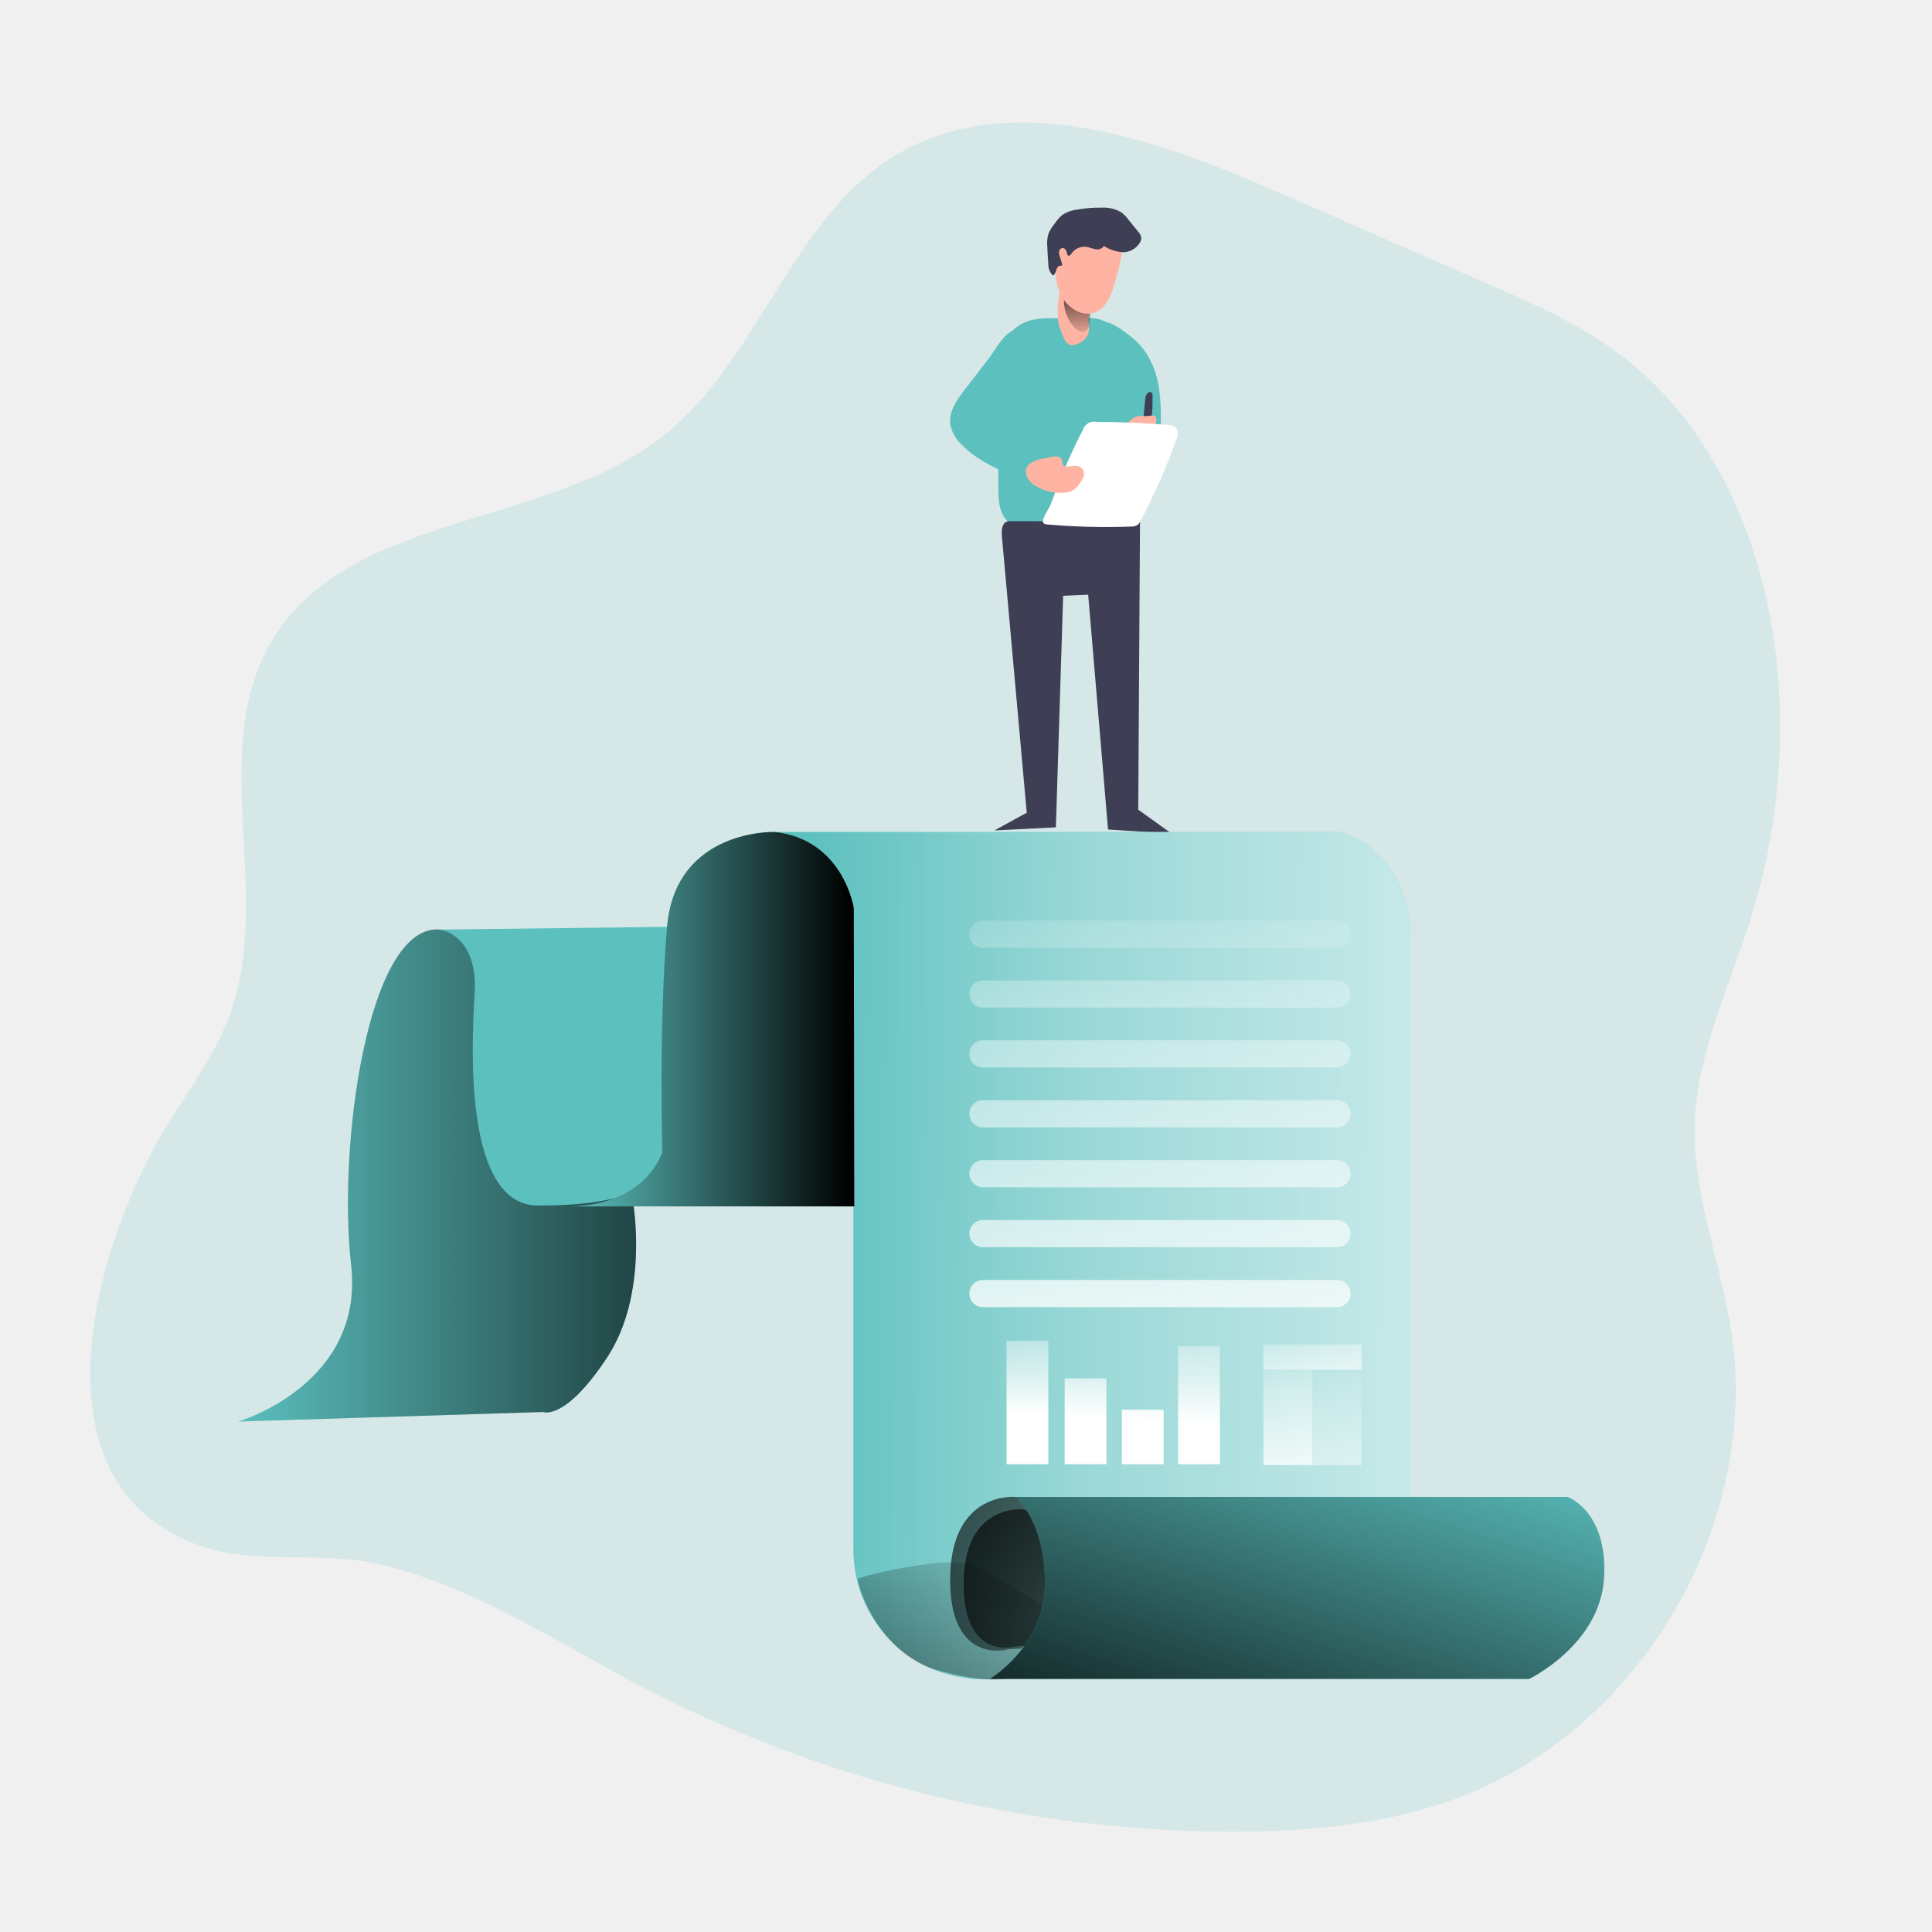
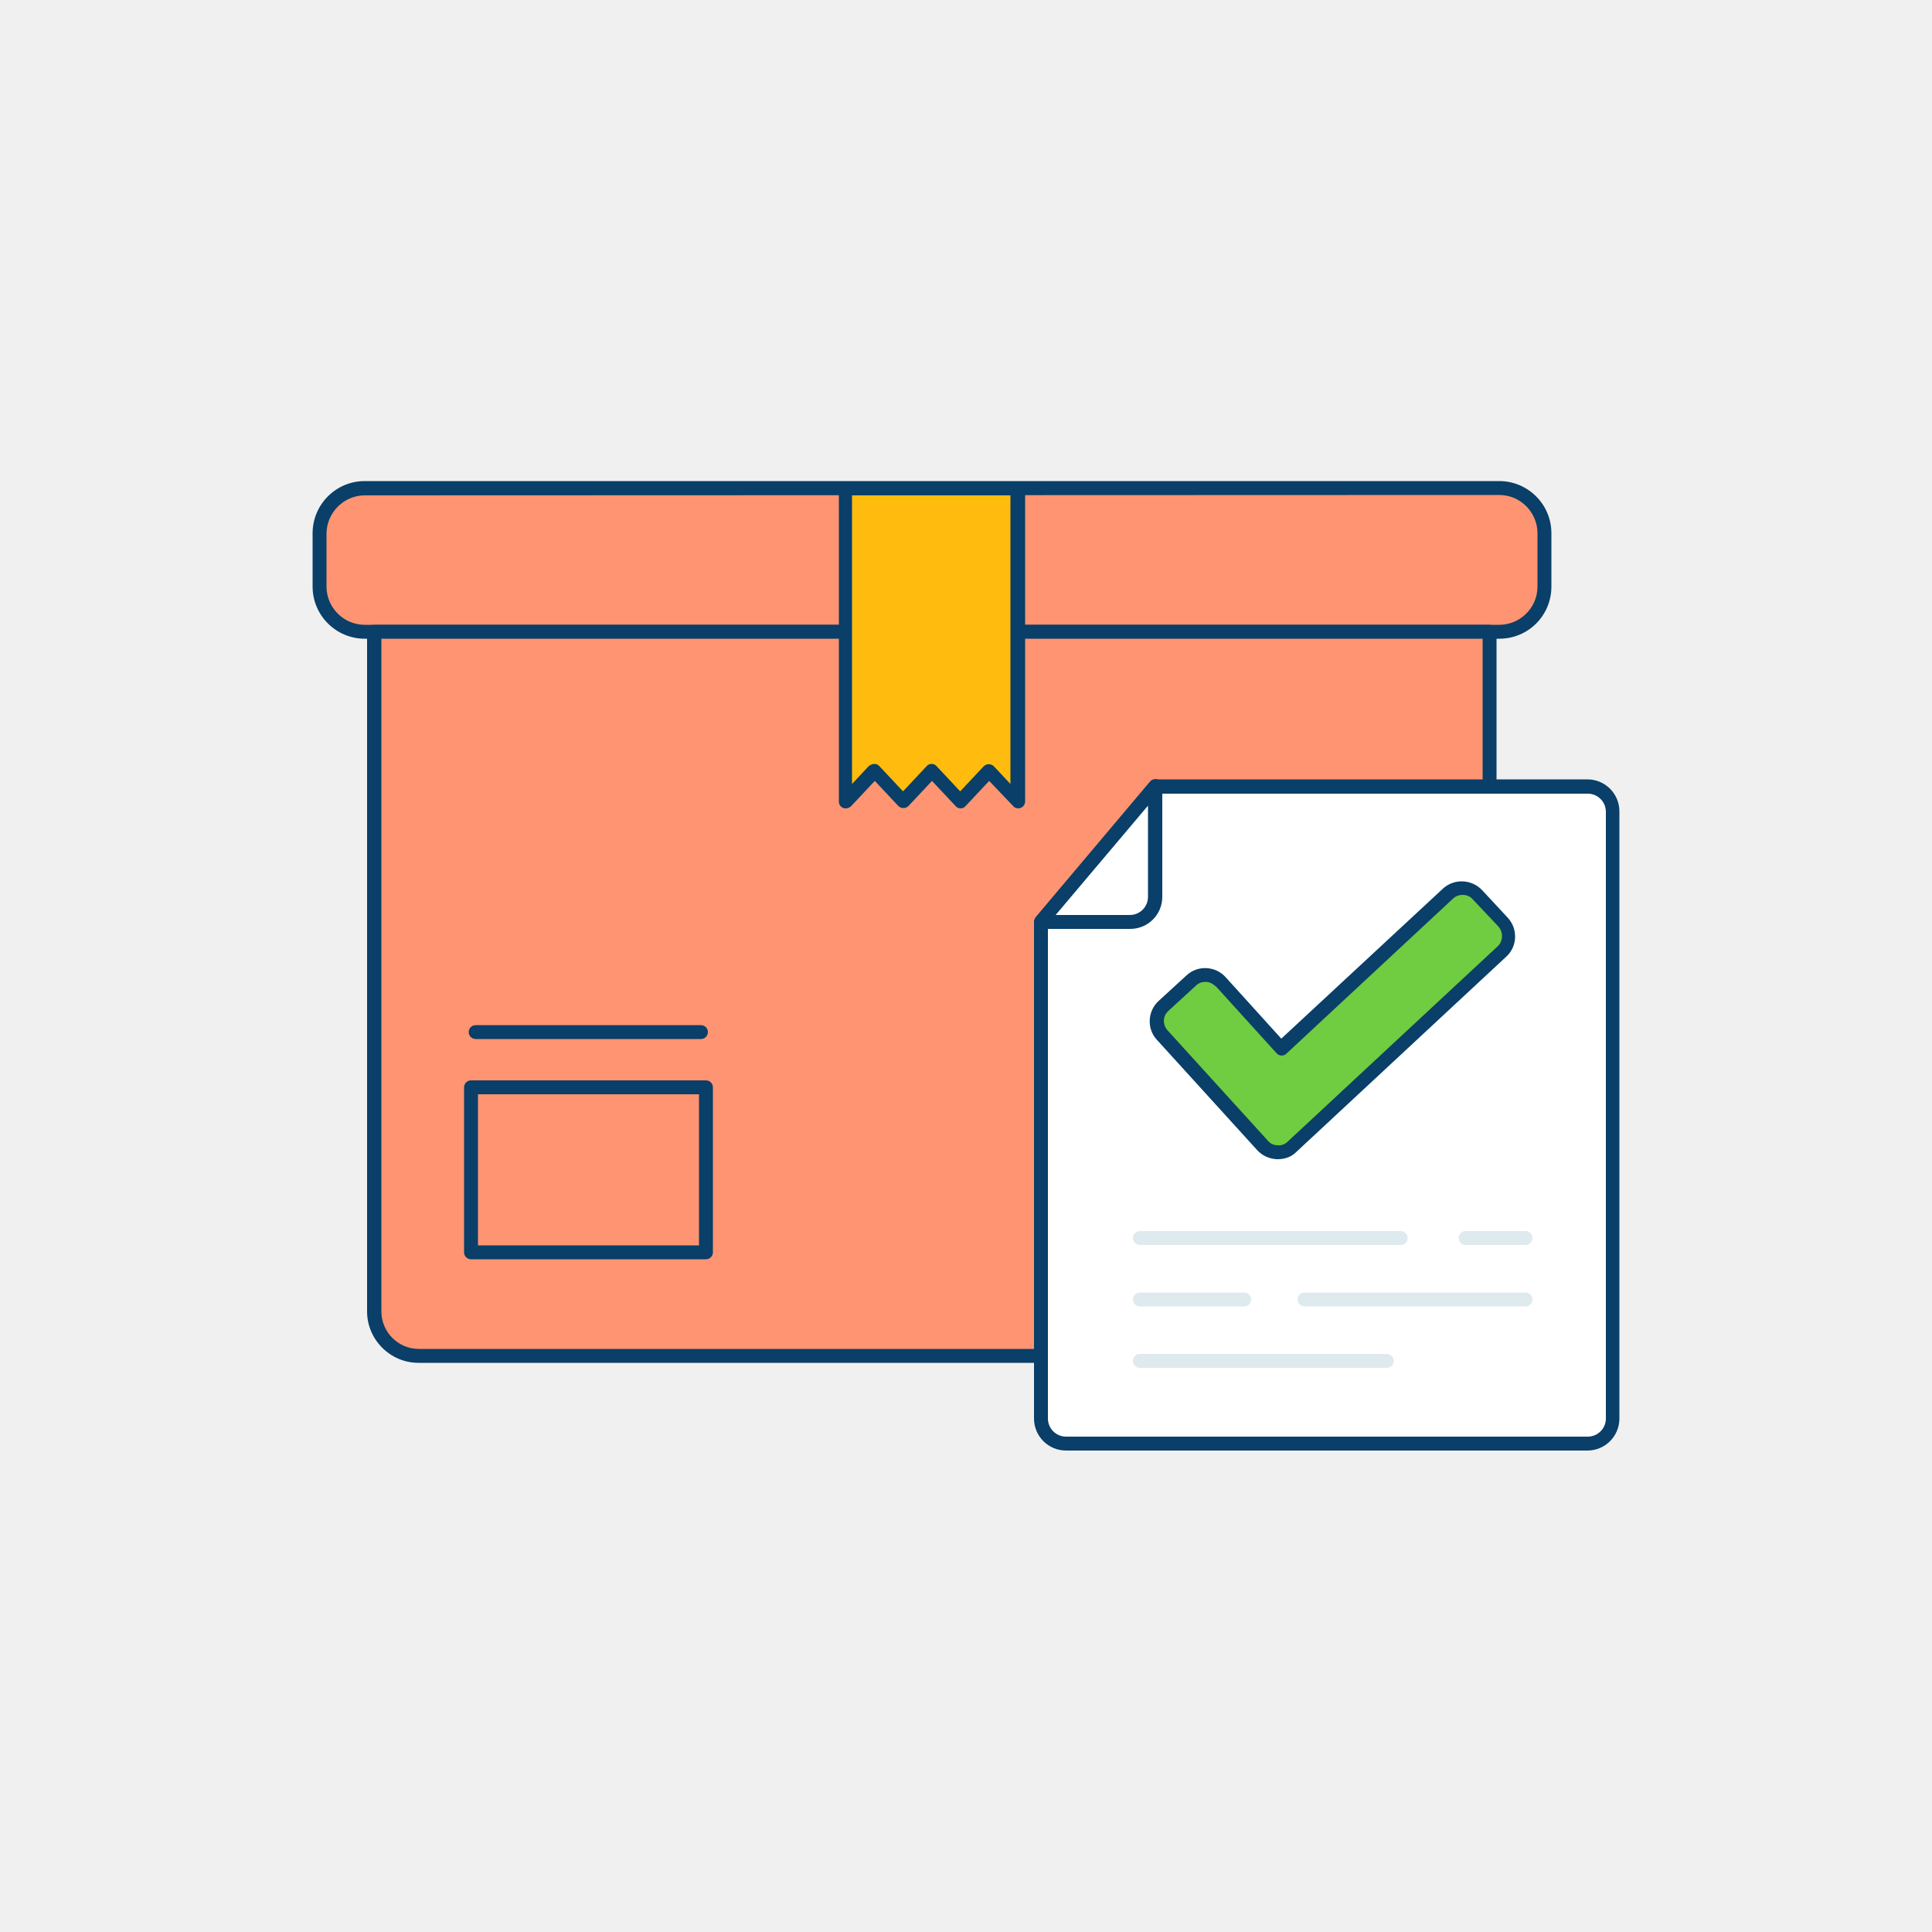
- <svg xmlns="http://www.w3.org/2000/svg" xmlns:xlink="http://www.w3.org/1999/xlink" id="_0110_report_analysis_1" viewBox="0 0 500 500" data-imageid="report-analysis-1-90" imageName="Report Analysis 1" class="illustrations_image" style="width: 151px;">
-   <defs>
-     <style>.cls-1_report-analysis-1-90{fill:url(#linear-gradient);}.cls-1_report-analysis-1-90,.cls-2_report-analysis-1-90,.cls-3_report-analysis-1-90,.cls-4_report-analysis-1-90,.cls-5_report-analysis-1-90,.cls-6_report-analysis-1-90,.cls-7_report-analysis-1-90,.cls-8_report-analysis-1-90,.cls-9_report-analysis-1-90,.cls-10_report-analysis-1-90,.cls-11_report-analysis-1-90,.cls-12_report-analysis-1-90,.cls-13_report-analysis-1-90,.cls-14_report-analysis-1-90,.cls-15_report-analysis-1-90,.cls-16_report-analysis-1-90,.cls-17_report-analysis-1-90,.cls-18_report-analysis-1-90,.cls-19_report-analysis-1-90,.cls-20_report-analysis-1-90,.cls-21_report-analysis-1-90,.cls-22_report-analysis-1-90,.cls-23_report-analysis-1-90,.cls-24_report-analysis-1-90,.cls-25_report-analysis-1-90,.cls-26_report-analysis-1-90,.cls-27_report-analysis-1-90,.cls-28_report-analysis-1-90{stroke-width:0px;}.cls-2_report-analysis-1-90{isolation:isolate;opacity:.18;}.cls-2_report-analysis-1-90,.cls-28_report-analysis-1-90{fill:#68e1fd;}.cls-3_report-analysis-1-90{fill:url(#linear-gradient-11-report-analysis-1-90);}.cls-4_report-analysis-1-90{fill:url(#linear-gradient-12-report-analysis-1-90);}.cls-5_report-analysis-1-90{fill:url(#linear-gradient-13-report-analysis-1-90);}.cls-6_report-analysis-1-90{fill:url(#linear-gradient-10-report-analysis-1-90);}.cls-7_report-analysis-1-90{fill:url(#linear-gradient-17-report-analysis-1-90);}.cls-8_report-analysis-1-90{fill:url(#linear-gradient-16-report-analysis-1-90);}.cls-9_report-analysis-1-90{fill:url(#linear-gradient-19-report-analysis-1-90);}.cls-10_report-analysis-1-90{fill:url(#linear-gradient-15-report-analysis-1-90);}.cls-11_report-analysis-1-90{fill:url(#linear-gradient-23-report-analysis-1-90);}.cls-12_report-analysis-1-90{fill:url(#linear-gradient-21-report-analysis-1-90);}.cls-13_report-analysis-1-90{fill:url(#linear-gradient-18-report-analysis-1-90);}.cls-14_report-analysis-1-90{fill:url(#linear-gradient-14-report-analysis-1-90);}.cls-15_report-analysis-1-90{fill:url(#linear-gradient-22-report-analysis-1-90);}.cls-16_report-analysis-1-90{fill:url(#linear-gradient-20-report-analysis-1-90);}.cls-17_report-analysis-1-90{fill:url(#linear-gradient-4-report-analysis-1-90);}.cls-18_report-analysis-1-90{fill:url(#linear-gradient-2-report-analysis-1-90);}.cls-19_report-analysis-1-90{fill:url(#linear-gradient-3-report-analysis-1-90);}.cls-20_report-analysis-1-90{fill:url(#linear-gradient-8-report-analysis-1-90);}.cls-21_report-analysis-1-90{fill:url(#linear-gradient-9-report-analysis-1-90);}.cls-22_report-analysis-1-90{fill:url(#linear-gradient-7-report-analysis-1-90);}.cls-23_report-analysis-1-90{fill:url(#linear-gradient-5-report-analysis-1-90);}.cls-24_report-analysis-1-90{fill:url(#linear-gradient-6-report-analysis-1-90);}.cls-25_report-analysis-1-90{fill:#3e3e54;}.cls-26_report-analysis-1-90{fill:#fff;}.cls-27_report-analysis-1-90{fill:#ffb4a3;}</style>
-     <linearGradient id="linear-gradient-report-analysis-1-90" x1="789.08" y1="1667.75" x2="760.34" y2="1659.77" gradientTransform="translate(-518.31 1782.05) scale(1 -1)" gradientUnits="userSpaceOnUse">
-       <stop offset="0" stop-color="#000" stop-opacity="0" />
-       <stop offset=".99" stop-color="#000" />
-     </linearGradient>
-     <linearGradient id="linear-gradient-2-report-analysis-1-90" x1="797.51" y1="1693.77" x2="796.57" y2="1713.42" xlink:href="#linear-gradient-report-analysis-1-90" />
-     <linearGradient id="linear-gradient-3-report-analysis-1-90" x1="579.93" y1="1477.84" x2="742.75" y2="1477.84" xlink:href="#linear-gradient-report-analysis-1-90" />
-     <linearGradient id="linear-gradient-4-report-analysis-1-90" x1="718.81" y1="1458.37" x2="973.94" y2="1455.14" gradientTransform="translate(-518.31 1782.05) scale(1 -1)" gradientUnits="userSpaceOnUse">
-       <stop offset=".02" stop-color="#fff" stop-opacity="0" />
-       <stop offset=".32" stop-color="#fff" stop-opacity=".39" />
-       <stop offset=".68" stop-color="#fff" stop-opacity=".68" />
-       <stop offset="1" stop-color="#fff" />
-     </linearGradient>
-     <linearGradient id="linear-gradient-5-report-analysis-1-90" x1="777.39" y1="1391.06" x2="725" y2="1277.39" xlink:href="#linear-gradient-report-analysis-1-90" />
-     <linearGradient id="linear-gradient-6-report-analysis-1-90" x1="863.06" y1="1307.39" x2="701.59" y2="1434.95" xlink:href="#linear-gradient-report-analysis-1-90" />
-     <linearGradient id="linear-gradient-7-report-analysis-1-90" x1="856.64" y1="1312.94" x2="711.34" y2="1427.71" xlink:href="#linear-gradient-report-analysis-1-90" />
-     <linearGradient id="linear-gradient-8-report-analysis-1-90" x1="870.84" y1="1423.7" x2="828.86" y2="1296.94" xlink:href="#linear-gradient-report-analysis-1-90" />
-     <linearGradient id="linear-gradient-9-report-analysis-1-90" x1="666.23" y1="1518.28" x2="739.29" y2="1518.28" xlink:href="#linear-gradient-report-analysis-1-90" />
-     <linearGradient id="linear-gradient-10-report-analysis-1-90" x1="773.42" y1="1566.04" x2="758.34" y2="1408.32" gradientTransform="translate(-471 1784.53) scale(1 -1)" xlink:href="#linear-gradient-4-report-analysis-1-90" />
-     <linearGradient id="linear-gradient-11-report-analysis-1-90" x1="774.89" y1="1565.89" x2="759.81" y2="1408.19" gradientTransform="translate(-471 1784.53) scale(1 -1)" xlink:href="#linear-gradient-4-report-analysis-1-90" />
-     <linearGradient id="linear-gradient-12-report-analysis-1-90" x1="776.36" y1="1565.76" x2="761.28" y2="1408.04" gradientTransform="translate(-471 1784.53) scale(1 -1)" xlink:href="#linear-gradient-4-report-analysis-1-90" />
-     <linearGradient id="linear-gradient-13-report-analysis-1-90" x1="777.83" y1="1565.61" x2="762.75" y2="1407.91" gradientTransform="translate(-471 1784.53) scale(1 -1)" xlink:href="#linear-gradient-4-report-analysis-1-90" />
-     <linearGradient id="linear-gradient-14-report-analysis-1-90" x1="779.29" y1="1565.47" x2="764.22" y2="1407.76" gradientTransform="translate(-471 1784.53) scale(1 -1)" xlink:href="#linear-gradient-4-report-analysis-1-90" />
-     <linearGradient id="linear-gradient-15-report-analysis-1-90" x1="780.76" y1="1565.33" x2="765.69" y2="1407.62" gradientTransform="translate(-471 1784.53) scale(1 -1)" xlink:href="#linear-gradient-4-report-analysis-1-90" />
-     <linearGradient id="linear-gradient-16-report-analysis-1-90" x1="782.22" y1="1565.19" x2="767.16" y2="1407.48" gradientTransform="translate(-471 1784.53) scale(1 -1)" xlink:href="#linear-gradient-4-report-analysis-1-90" />
-     <linearGradient id="linear-gradient-17-report-analysis-1-90" x1="738.51" y1="1447.95" x2="736.73" y2="1418.7" gradientTransform="translate(-471 1784.53) scale(1 -1)" xlink:href="#linear-gradient-4-report-analysis-1-90" />
-     <linearGradient id="linear-gradient-18-report-analysis-1-90" x1="753.81" y1="1447.01" x2="752.01" y2="1417.76" gradientTransform="translate(-471 1784.53) scale(1 -1)" xlink:href="#linear-gradient-4-report-analysis-1-90" />
-     <linearGradient id="linear-gradient-19-report-analysis-1-90" x1="782.79" y1="1445.22" x2="781.01" y2="1415.99" gradientTransform="translate(-471 1784.53) scale(1 -1)" xlink:href="#linear-gradient-4-report-analysis-1-90" />
-     <linearGradient id="linear-gradient-20-report-analysis-1-90" x1="768.8" y1="1446.09" x2="767" y2="1416.84" gradientTransform="translate(-471 1784.53) scale(1 -1)" xlink:href="#linear-gradient-4-report-analysis-1-90" />
-     <linearGradient id="linear-gradient-21-report-analysis-1-90" x1="804.15" y1="1437.37" x2="804.5" y2="1397.18" gradientTransform="translate(-471 1784.53) scale(1 -1)" xlink:href="#linear-gradient-4-report-analysis-1-90" />
-     <linearGradient id="linear-gradient-22-report-analysis-1-90" x1="816.98" y1="1432.74" x2="817.16" y2="1363.66" gradientTransform="translate(-471 1784.53) scale(1 -1)" xlink:href="#linear-gradient-4-report-analysis-1-90" />
-     <linearGradient id="linear-gradient-23-report-analysis-1-90" x1="810" y1="1442.33" x2="811.61" y2="1420.62" gradientTransform="translate(-471 1784.53) scale(1 -1)" xlink:href="#linear-gradient-4-report-analysis-1-90" />
-   </defs>
-   <path id="background_report-analysis-1-90" class="cls-2_report-analysis-1-90 targetColor" d="M167.15,437.09c46.9,24.16,98.87,36.83,151.63,36.95,19.66,0,39.61-1.77,58.06-8.56,47.59-17.57,78.99-71.04,71.18-121.17-2.76-17.78-9.87-35.02-9.42-53.01.48-18.93,9.23-36.49,14.8-54.57,6.23-20.32,8.49-41.64,6.66-62.82-2.75-31.67-15.9-63.81-41.5-82.7-10.28-7.61-22.12-12.78-33.85-17.89l-53.91-23.58c-31.79-13.87-69.81-27.44-99.38-9.32-26.79,16.42-34.91,52.58-59.48,72.14-30.5,24.33-81.71,19.8-101.63,53.33-16.61,27.98.17,65.1-10.53,95.82-3.57,10.23-10,19.15-15.81,28.3-18.76,29.68-38.57,94.3,8.45,110.26,13.95,4.73,30.57,1.15,45.05,4.4,25.17,5.65,47.07,20.74,69.67,32.4Z" style="fill: rgb(91, 192, 190);" />
-   <g id="character_report-analysis-1-90">
-     <path class="cls-28_report-analysis-1-90 targetColor" d="M266.77,82.89c-5,1.22-8.25,6.31-9.21,11.37-.95,5.06-.11,10.26.33,15.4.46,5.51.44,11.01.48,16.59,0,2.45.06,5.07,1.3,7.23,1.57,2.71,4.68,4.13,7.73,4.89,5.03,1.22,10.26,1,15.42.78,2.02-.09,4.19-.23,5.71-1.55,1.09-1.09,1.83-2.47,2.12-3.99.88-3.87,1.34-7.83,1.36-11.8l.88-19.36c.32-6.9.07-16.06-7.34-19.44-2.12-.97-4.44-.65-6.69-.56-3.88.15-8.22-.55-12.08.44Z" style="fill: rgb(91, 192, 190);" />
-     <path class="cls-1_report-analysis-1-90" d="M266.16,128.85c-1.53,1.22,0,5.43,2.45,6.11,1.49.4-7.34.57-8.27-.67-1.04-1.48-1.69-3.19-1.88-4.99-.22-5.47.38-11.01.16-16.53-.23-2.41-.05-4.85.53-7.2,1.09-3.58,3.93-6.35,5.45-9.78,1.68,1.99,1.46,4.89,1.3,7.51-.23,3.91-.09,7.83.43,11.71.1,1.19.39,2.35.87,3.45,1.53,3.14,6.11,3.93,7.04,7.34,1.17,4.38-5.55,3.83-8.07,3.06Z" />
-     <path class="cls-27_report-analysis-1-90" d="M274.19,84.67l.93,2.34c.39.98.94,2.08,1.97,2.3.53.06,1.07-.03,1.57-.24,1.19-.36,2.19-1.16,2.81-2.24.3-.78.42-1.61.34-2.45-.1-2.96-.4-13.93-4.74-13.38-3.48.48-3.86,11.2-2.87,13.67Z" />
-     <path class="cls-18_report-analysis-1-90" d="M278.01,84.72c.72.78,1.83,1.48,2.79,1.01s1.12-1.52,1.22-2.45.16-1.86.17-2.79c.12-.94-.44-1.83-1.33-2.14-1.06-.67-5.45-3.51-5.54-.56.03,2.56.98,5.02,2.69,6.92Z" />
-     <path class="cls-27_report-analysis-1-90" d="M290.65,64.14c-.58,3.4-1.4,6.75-2.45,10.04-.4,1.44-1,2.82-1.77,4.1-.79,1.28-2,2.25-3.42,2.73-1.92.44-3.94-.01-5.49-1.22-1.44-1.02-2.57-2.42-3.28-4.04-.52-1.28-.84-2.63-.94-4.01-.42-3.62.22-7.28,1.83-10.54.53-1.08,1.27-2.04,2.19-2.82,1.83-1.35,4.14-1.86,6.36-1.41,2.2.45,4.3,1.28,6.21,2.45,1.71.98,1.04,3.13.76,4.73Z" />
-     <path class="cls-25_report-analysis-1-90" d="M290.34,55.05c.62.51,1.18,1.1,1.66,1.75l2.57,3.18c.4.4.67.91.78,1.47.02.49-.11.97-.38,1.38-.87,1.42-2.37,2.33-4.02,2.45-1.87-.05-3.68-.61-5.26-1.61-.49.69-1.35,1.02-2.18.82-.82-.13-1.58-.51-2.45-.62-1.47-.15-2.9.51-3.74,1.72-.23.34-.64.78-.95.51-.12-.11-.19-.26-.2-.43-.13-.68-.49-1.53-1.22-1.49-.46.07-.82.44-.87.9-.03.45.04.9.2,1.32l.6,1.94c.02.08.02.16,0,.23,0,.21-.35.2-.57.22-.49,0-.79.55-.94,1.01-.09.49-.29.95-.59,1.35-.05.06-.12.09-.2.11-.08,0-.16-.04-.22-.1-.72-.75-1.1-1.76-1.05-2.8-.12-1.49-.21-3-.27-4.5-.13-1.18,0-2.38.35-3.51.39-.88.91-1.7,1.53-2.45.55-.83,1.21-1.58,1.96-2.23,1.17-.8,2.52-1.29,3.94-1.43,2.06-.37,4.15-.54,6.25-.5,1.85-.12,3.69.33,5.27,1.3Z" />
-     <path class="cls-28_report-analysis-1-90 targetColor" d="M298.96,96.26c1.58,4.89,1.53,10.19,1.44,15.36.01,1.91-.12,3.81-.42,5.7-.24,1.59-.86,3.1-1.8,4.41-.95,1.32-2.42,2.17-4.04,2.34-.66.05-1.32-.09-1.9-.4-1.48-.87-1.7-2.87-1.76-4.59l-.71-20.13c-.11-3.07-5.72-11.64-5.18-14.67.59-3.29,7.96,2.52,9.72,4.26,2.14,2.17,3.73,4.82,4.63,7.73Z" style="fill: rgb(91, 192, 190);" />
-     <path class="cls-25_report-analysis-1-90" d="M298.3,102.73c0-.45,0-1.01-.4-1.22-.26-.1-.55-.07-.77.1-.51.47-.78,1.14-.75,1.83-.13,1.46-.28,2.91-.42,4.37-.07.86-.57,2.37.73,2.15,1.9-.32,1.5-5.81,1.6-7.23Z" />
-     <path class="cls-27_report-analysis-1-90" d="M294.91,107.67c-1.29.15-2.45.88-3.13,1.99-.04.08-.08.16-.1.24,0,.11.03.23.1.32.41.5,1.02.8,1.66.82,1.39.23,2.81.32,4.22.29.29.02.58-.05.83-.2.22-.2.37-.46.43-.75.27-.88.79-2.59-.35-2.84-.59,0-1.19.06-1.77.15-.63-.05-1.26-.06-1.88-.04Z" />
-     <path class="cls-28_report-analysis-1-90 targetColor" d="M249.69,100.82c-2.08,2.69-4.27,5.81-3.74,9.16.44,1.97,1.48,3.76,2.97,5.12,4.66,4.78,11.13,7.21,17.39,9.51.26.14.56.18.86.13.25-.08.46-.23.62-.44,2.03-2.38.56-6.11-1.65-8.38-2.21-2.26-5.14-3.84-6.57-6.63-.16-.25-.24-.55-.22-.84.1-.34.31-.63.59-.84,3.48-3.17,6.68-7.02,7.57-11.64.57-3.01-1.14-12.85-5.94-10.11-2.31,1.31-4.16,4.96-5.76,7.04l-6.11,7.91Z" style="fill: rgb(91, 192, 190);" />
-     <path class="cls-25_report-analysis-1-90" d="M259.31,138.98l6.41,71.35-8.36,4.59,15.9-.81,1.88-59.92,6.48-.28,5.14,60.76,16.47,1.08-8.65-6.2.45-74.59-33.74-.09c-1.98.02-2.16,2.1-1.98,4.11Z" />
-     <path class="cls-26_report-analysis-1-90" d="M280.27,111.18c.49-1.46,2.01-2.32,3.52-1.98,6.15,0,12.29.25,18.44.75.8-.03,1.58.24,2.18.77.52.91.55,2.02.06,2.95-2.64,7.31-5.78,14.43-9.4,21.3-.12.28-.28.53-.49.75-.53.41-1.2.61-1.87.55-7.23.27-14.46.09-21.67-.54-.42,0-.92-.12-1.09-.51-.4-.92,1.59-3.67,1.98-4.7.81-2.13,1.57-4.28,2.45-6.4,1.72-4.39,3.72-8.72,5.89-12.94Z" />
-     <path class="cls-27_report-analysis-1-90" d="M272.16,118.24c.98-.21,2.26-.21,2.65.71.23.55.06,1.32.56,1.65.19.11.42.15.64.13.78,0,1.55-.18,2.32-.15.79-.03,1.54.34,1.99.99.34.8.25,1.72-.22,2.45-.36.72-.83,1.39-1.38,1.98-.43.48-.95.86-1.53,1.14-.54.22-1.11.35-1.69.37-2.44.2-4.88-.32-7.02-1.5-1.25-.58-2.24-1.6-2.78-2.86-1.35-3.85,4.01-4.41,6.44-4.9Z" />
+ <svg xmlns="http://www.w3.org/2000/svg" version="1.1" id="Layer_1" x="0px" y="0px" viewBox="0 0 500 500" style="width: 141px;" xml:space="preserve" data-imageid="order-confirmed-1-76" imageName="Order Confirmed 1" class="illustrations_image">
+   <style type="text/css">
+ 	.st0_order-confirmed-1-76{fill:#68E1FD;}
+ 	.st1_order-confirmed-1-76{fill:#093F68;}
+ 	.st2_order-confirmed-1-76{fill:#FFBC0E;}
+ 	.st3_order-confirmed-1-76{fill:#FFFFFF;}
+ 	.st4_order-confirmed-1-76{fill:#DFEAEF;}
+ 	.st5_order-confirmed-1-76{fill:#70CC40;}
+ </style>
+   <g id="box_order-confirmed-1-76">
+     <path class="st0_order-confirmed-1-76 targetColor" d="M91.8,126.4h298.7c5,0,9.1,4.1,9.1,9.1v18.9c0,5-4.1,9.1-9.1,9.1H91.8c-5,0-9.1-4.1-9.1-9.1v-18.9   C82.7,130.5,86.8,126.4,91.8,126.4z" style="fill: rgb(255, 148, 114);" />
+     <path class="st1_order-confirmed-1-76" d="M388,165.3H94.4c-7.4,0-13.5-6-13.5-13.5V138c0-7.4,6-13.5,13.5-13.5H388c7.4,0,13.5,6,13.5,13.5v13.8   C401.5,159.3,395.5,165.3,388,165.3C388,165.3,388,165.3,388,165.3z M94.4,128.2c-5.4,0-9.8,4.4-9.9,9.8v13.8   c0,5.4,4.4,9.9,9.9,9.9H388c5.4,0,9.9-4.4,9.9-9.9V138c0-5.4-4.4-9.9-9.9-9.9L94.4,128.2z" />
+     <path class="st0_order-confirmed-1-76 targetColor" d="M99.1,163.5h284.3c1.2,0,2.2,1,2.2,2.2l0,0v176.6c0,4.7-3.8,8.6-8.6,8.6c0,0,0,0,0,0H105.4   c-4.7,0-8.6-3.8-8.6-8.6l0,0V165.7C96.9,164.5,97.8,163.5,99.1,163.5C99,163.5,99,163.5,99.1,163.5z" style="fill: rgb(255, 148, 114);" />
+     <path class="st1_order-confirmed-1-76" d="M374,352.7H108.3c-7.3,0-13.3-6-13.3-13.3V163.5c0-1,0.8-1.8,1.8-1.8h288.7c1,0,1.8,0.8,1.8,1.8v175.9   C387.3,346.7,381.3,352.7,374,352.7z M98.7,165.3v174.1c0,5.3,4.3,9.7,9.7,9.7H374c5.3,0,9.7-4.3,9.7-9.7V165.3H98.7z" />
+     <polygon class="st2_order-confirmed-1-76" points="263.5,126.4 263.5,207.4 256,199.5 248.6,207.4 241.2,199.5 233.8,207.4 226.3,199.5 218.9,207.4 &#10;&#09;&#09;218.9,126.4 &#09;" />
+     <path class="st1_order-confirmed-1-76" d="M218.9,209.2c-0.2,0-0.5,0-0.7-0.1c-0.7-0.3-1.1-0.9-1.1-1.7v-81c0-1,0.8-1.8,1.8-1.8h44.6   c1,0,1.8,0.8,1.8,1.8v81c0,1-0.8,1.8-1.8,1.8c-0.5,0-1-0.2-1.3-0.6l-6.2-6.5l-6.1,6.5c-0.3,0.4-0.8,0.6-1.3,0.6l0,0   c-0.5,0-1-0.2-1.3-0.6l-6.1-6.5l-6.1,6.5c-0.7,0.7-1.9,0.7-2.6,0l-6.1-6.5l-6.1,6.5C219.9,209,219.4,209.2,218.9,209.2z    M226.3,197.7c0.5,0,1,0.2,1.3,0.6l6.1,6.5l6.1-6.5c0.3-0.4,0.8-0.6,1.3-0.6l0,0c0.5,0,1,0.2,1.3,0.6l6.1,6.5l6.1-6.5   c0.7-0.7,1.9-0.7,2.6,0l4.3,4.6v-74.7h-41v74.7l4.3-4.6C225.3,197.9,225.8,197.7,226.3,197.7L226.3,197.7z" />
+     <path class="st1_order-confirmed-1-76" d="M182.7,325.9h-60.8c-1,0-1.8-0.8-1.8-1.8v-42.7c0-1,0.8-1.8,1.8-1.8h60.8c1,0,1.8,0.8,1.8,1.8c0,0,0,0,0,0   v42.7C184.5,325.1,183.7,325.9,182.7,325.9z M123.7,322.3h57.2v-39.1h-57.2L123.7,322.3z" />
+     <path class="st1_order-confirmed-1-76" d="M181.4,268.9h-58.3c-1,0-1.8-0.8-1.8-1.8c0-1,0.8-1.8,1.8-1.8h58.3c1,0,1.8,0.8,1.8,1.8   C183.2,268.1,182.4,268.9,181.4,268.9L181.4,268.9z" />
  </g>
-   <g id="report_report-analysis-1-90">
-     <path class="cls-28_report-analysis-1-90 targetColor" d="M61.62,367.9s32.78-9.51,29.25-40.52c-3.53-31.01,4.35-88.04,22.79-86.82,18.44,1.22,110.77,0,110.77,0v70.59h-60.61s4.23,23.6-6.7,40.17c-10.93,16.57-16.56,14.1-16.56,14.1l-78.94,2.48Z" style="fill: rgb(91, 192, 190);" />
-     <path class="cls-19_report-analysis-1-90" d="M61.62,367.9s32.78-9.51,29.25-40.52c-3.53-31.01,4.35-88.04,22.79-86.82,18.44,1.22,110.77,0,110.77,0v70.59h-60.61s4.23,23.6-6.7,40.17c-10.93,16.57-16.56,14.1-16.56,14.1l-78.94,2.48Z" />
-     <path class="cls-28_report-analysis-1-90 targetColor" d="M200.47,215.31h146.55s16.2,3.88,17.96,25.37v192.05l-108.89,1.76c-1.04.08-2.09.1-3.13.06-17.98-.73-32.16-15.55-32.1-33.54v-165.97s-2.07-17.27-20.4-19.74Z" style="fill: rgb(91, 192, 190);" />
-     <path class="cls-17_report-analysis-1-90" d="M200.47,215.31h146.55s16.2,3.88,17.96,25.37v192.05l-108.89,1.76c-1.27.1-2.55.1-3.82,0-17.69-1.05-31.48-15.74-31.41-33.47v-165.98s-2.07-17.27-20.4-19.74Z" />
-     <path class="cls-23_report-analysis-1-90" d="M221.94,408.58c.77,4.44,6.64,20.02,21.35,23.87,6.77,1.77,14.67,3.5,21.15.84,1.94-.73,3.71-1.86,5.18-3.31,3.51-3.94,3.59-9.87.18-13.9-1.44-1.44-3.09-2.64-4.89-3.58-5.21-3.04-11.57-8.03-17.84-8.18s-19.2,2.21-25.14,4.27Z" />
-     <path class="cls-24_report-analysis-1-90" d="M262.85,387.4s-16.78-1.66-16.95,21.09c-.17,22.76,15.06,18.34,15.06,18.34l3.23-.18s20.27-13.99,9.33-29.42c0-.04-4.49-9.05-10.68-9.83Z" />
-     <path class="cls-22_report-analysis-1-90" d="M264.64,390.63s-15.09-1.53-15.25,18.98c-.16,20.51,13.56,16.48,13.56,16.48l2.9-.16s18.24-12.59,8.4-26.49c0-.06-4.05-8.16-9.61-8.82Z" />
-     <path class="cls-28_report-analysis-1-90 targetColor" d="M262.85,387.4h142.87s10.45,3.75,9.4,21.03c-1.05,17.28-19.38,26.07-19.38,26.07h-139.59s14.1-8.28,14.28-24.46c.18-16.18-7.58-22.65-7.58-22.65Z" style="fill: rgb(91, 192, 190);" />
-     <path class="cls-20_report-analysis-1-90" d="M262.85,387.4h142.87s10.45,3.75,9.4,21.03c-1.05,17.28-19.38,26.07-19.38,26.07h-139.59s14.1-8.28,14.28-24.46c.18-16.18-7.58-22.65-7.58-22.65Z" />
-     <path class="cls-28_report-analysis-1-90 targetColor" d="M113.67,240.57s10.1.94,9.16,16.68c-.94,15.74-2.35,54.74,16.45,54.74s31.49-3.06,32.18-13.87c.7-10.81,1.22-58.25,1.22-58.25l-59.01.7Z" style="fill: rgb(91, 192, 190);" />
-     <path class="cls-28_report-analysis-1-90 targetColor" d="M200.47,215.31s-25.68-.82-27.84,24.55-1.22,58.25-1.22,58.25c0,0-3.75,13.45-23.49,14.1h73.16l-.11-77.17s-2.64-17.74-20.49-19.74Z" style="fill: rgb(91, 192, 190);" />
-     <path class="cls-21_report-analysis-1-90" d="M200.47,215.31s-25.68-.82-27.84,24.55-1.22,58.25-1.22,58.25c0,0-3.75,13.45-23.49,14.1h73.16l-.11-77.17s-2.64-17.74-20.49-19.74Z" />
-     <path class="cls-6_report-analysis-1-90" d="M254.39,238.22h91.62c1.94,0,3.52,1.58,3.52,3.52h0c0,1.94-1.58,3.52-3.52,3.52h-91.62c-1.94,0-3.52-1.58-3.52-3.52h0c0-1.94,1.58-3.52,3.52-3.52Z" />
-     <path class="cls-3_report-analysis-1-90" d="M254.39,253.72h91.62c1.94,0,3.52,1.58,3.52,3.52h0c0,1.94-1.58,3.52-3.52,3.52h-91.62c-1.94,0-3.52-1.58-3.52-3.52h0c0-1.94,1.58-3.52,3.52-3.52Z" />
-     <path class="cls-4_report-analysis-1-90" d="M254.39,269.23h91.62c1.94,0,3.52,1.58,3.52,3.52h0c0,1.94-1.58,3.52-3.52,3.52h-91.62c-1.94,0-3.52-1.58-3.52-3.52h0c0-1.94,1.58-3.52,3.52-3.52Z" />
-     <path class="cls-5_report-analysis-1-90" d="M254.39,284.73h91.62c1.94,0,3.52,1.58,3.52,3.52h0c0,1.94-1.58,3.52-3.52,3.52h-91.62c-1.94,0-3.52-1.58-3.52-3.52h0c0-1.94,1.58-3.52,3.52-3.52Z" />
-     <path class="cls-14_report-analysis-1-90" d="M254.39,300.24h91.62c1.94,0,3.52,1.58,3.52,3.52h0c0,1.94-1.58,3.52-3.52,3.52h-91.62c-1.94,0-3.52-1.58-3.52-3.52h0c0-1.94,1.58-3.52,3.52-3.52Z" />
-     <path class="cls-10_report-analysis-1-90" d="M254.39,315.74h91.62c1.94,0,3.52,1.58,3.52,3.52h0c0,1.94-1.58,3.52-3.52,3.52h-91.62c-1.94,0-3.52-1.58-3.52-3.52h0c0-1.94,1.58-3.52,3.52-3.52Z" />
-     <path class="cls-8_report-analysis-1-90" d="M254.39,331.25h91.62c1.94,0,3.52,1.58,3.52,3.52h0c0,1.94-1.58,3.52-3.52,3.52h-91.62c-1.94,0-3.52-1.58-3.52-3.52h0c0-1.94,1.58-3.52,3.52-3.52Z" />
-     <rect class="cls-7_report-analysis-1-90" x="260.5" y="346.99" width="10.81" height="31.95" />
-     <rect class="cls-13_report-analysis-1-90" x="275.54" y="356.74" width="10.81" height="22.19" />
-     <rect class="cls-9_report-analysis-1-90" x="304.9" y="348.38" width="10.81" height="30.56" />
-     <rect class="cls-16_report-analysis-1-90" x="290.34" y="364.84" width="10.81" height="14.1" />
-     <rect class="cls-12_report-analysis-1-90" x="326.98" y="354.66" width="12.68" height="24.5" />
-     <rect class="cls-15_report-analysis-1-90" x="339.68" y="354.73" width="12.68" height="24.46" />
-     <rect class="cls-11_report-analysis-1-90" x="326.98" y="347.93" width="25.37" height="6.58" />
+   <g id="list_order-confirmed-1-76">
+     <path class="st3_order-confirmed-1-76" d="M410.8,373.6H275.9c-3.6,0-6.5-2.9-6.5-6.5c0,0,0,0,0,0V238.6l29.6-35.1h111.8c3.6,0,6.5,2.9,6.5,6.5   c0,0,0,0,0,0v157.1C417.3,370.7,414.4,373.6,410.8,373.6C410.8,373.6,410.8,373.6,410.8,373.6z" />
+     <path class="st1_order-confirmed-1-76" d="M410.8,375.4H275.9c-4.6,0-8.3-3.7-8.3-8.3V238.6c0-0.4,0.2-0.8,0.4-1.2l29.6-35.1c0.3-0.4,0.8-0.6,1.4-0.6   h111.8c4.6,0,8.3,3.7,8.3,8.3v157.1C419.1,371.7,415.4,375.4,410.8,375.4z M271.2,239.3v127.8c0,2.6,2.1,4.7,4.7,4.7h135   c2.6,0,4.7-2.1,4.7-4.7V210.1c0-2.6-2.1-4.7-4.7-4.7h-111L271.2,239.3z" />
+     <path class="st3_order-confirmed-1-76" d="M269.4,238.6h23.1c3.6,0,6.5-2.9,6.5-6.5c0,0,0,0,0,0v-28.6L269.4,238.6z" />
+     <path class="st1_order-confirmed-1-76" d="M292.5,240.4h-23.1c-1,0-1.8-0.8-1.8-1.8c0-0.5,0.2-0.9,0.5-1.2l29.6-35.1c0.6-0.8,1.8-0.9,2.5-0.2   c0.4,0.3,0.6,0.9,0.6,1.4v28.6C300.8,236.7,297.1,240.4,292.5,240.4C292.5,240.4,292.5,240.4,292.5,240.4z M273.2,236.8h19.2   c2.6,0,4.7-2.1,4.7-4.7v-23.6L273.2,236.8z" />
+     <path class="st4_order-confirmed-1-76" d="M394.8,322.2h-15.5c-1,0-1.8-0.8-1.8-1.8c0-1,0.8-1.8,1.8-1.8h15.5c1,0,1.8,0.8,1.8,1.8   C396.6,321.4,395.8,322.2,394.8,322.2z" />
+     <path class="st4_order-confirmed-1-76" d="M362.5,322.2H295c-1,0-1.8-0.8-1.8-1.8c0-1,0.8-1.8,1.8-1.8h67.5c1,0,1.8,0.8,1.8,1.8   C364.3,321.4,363.5,322.2,362.5,322.2z" />
+     <path class="st4_order-confirmed-1-76" d="M394.8,338.1h-57.2c-1,0-1.8-0.8-1.8-1.8c0-1,0.8-1.8,1.8-1.8h57.2c1,0,1.8,0.8,1.8,1.8   C396.6,337.3,395.8,338.1,394.8,338.1L394.8,338.1z" />
+     <path class="st4_order-confirmed-1-76" d="M322,338.1h-27c-1,0-1.8-0.8-1.8-1.8c0-1,0.8-1.8,1.8-1.8h27c1,0,1.8,0.8,1.8,1.8   C323.8,337.3,323,338.1,322,338.1z" />
+     <path class="st4_order-confirmed-1-76" d="M358.9,354H295c-1,0-1.8-0.8-1.8-1.8c0-1,0.8-1.8,1.8-1.8h63.9c1,0,1.8,0.8,1.8,1.8   C360.7,353.2,359.9,354,358.9,354L358.9,354z" />
+   </g>
+   <g id="check-mark_order-confirmed-1-76">
+     <path class="st5_order-confirmed-1-76" d="M326.8,296.5l-26-28.6c-2-2.2-1.8-5.6,0.4-7.6l7.2-6.6c2.2-2,5.6-1.8,7.6,0.4l15.6,17.2l43.1-40.1   c2.2-2,5.6-1.9,7.6,0.3l6.6,7.2c2,2.2,1.9,5.6-0.3,7.6l-54.4,50.6C332.2,298.8,328.8,298.7,326.8,296.5   C326.8,296.5,326.8,296.5,326.8,296.5z" />
+     <path class="st1_order-confirmed-1-76" d="M330.7,300h-0.3c-1.9-0.1-3.7-0.9-5-2.3l-26-28.6c-2.7-2.9-2.4-7.5,0.5-10.1l7.2-6.6c2.9-2.7,7.5-2.4,10.1,0.5   l14.4,15.9l41.8-38.8c2.9-2.7,7.5-2.5,10.2,0.4l6.6,7.1c2.7,2.9,2.5,7.5-0.4,10.1l-54.4,50.6C334.2,299.4,332.5,300,330.7,300z    M312,254.1c-0.9,0-1.8,0.3-2.4,0.9l-7.2,6.6c-1.5,1.3-1.6,3.6-0.2,5.1l26,28.6l0,0c0.6,0.7,1.5,1.1,2.5,1.1   c0.9,0.1,1.9-0.3,2.5-0.9l54.4-50.6c1.4-1.3,1.5-3.6,0.2-5.1l-6.7-7.1c-0.6-0.7-1.5-1.1-2.5-1.1c-1,0-1.9,0.3-2.6,1l-43.1,40.1   c-0.7,0.7-1.9,0.6-2.5-0.1c0,0,0,0,0,0l-15.6-17.2C313.9,254.6,313,254.1,312,254.1z" />
  </g>
</svg>
